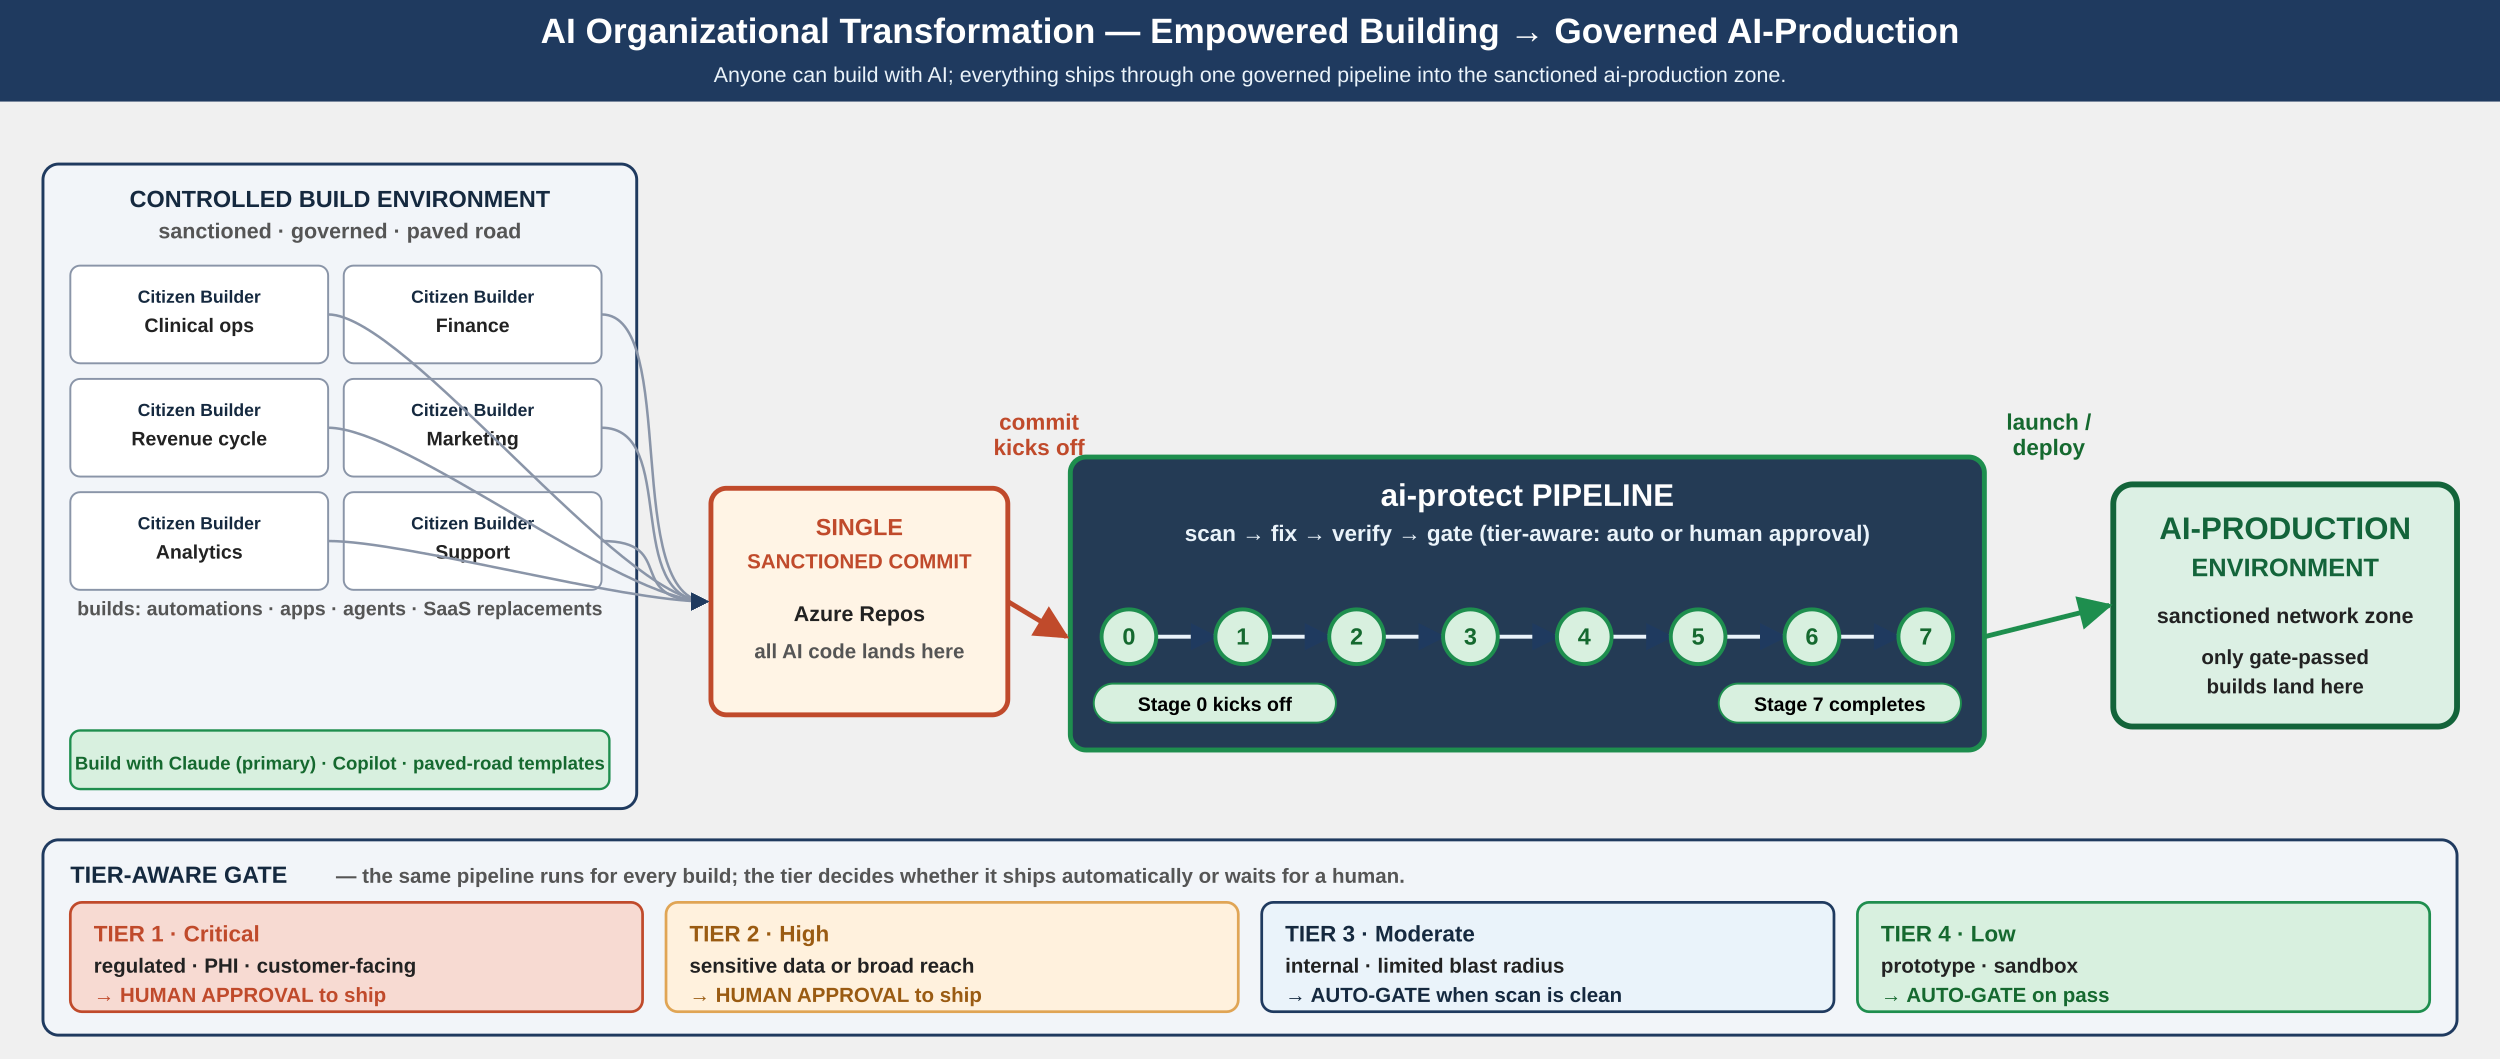
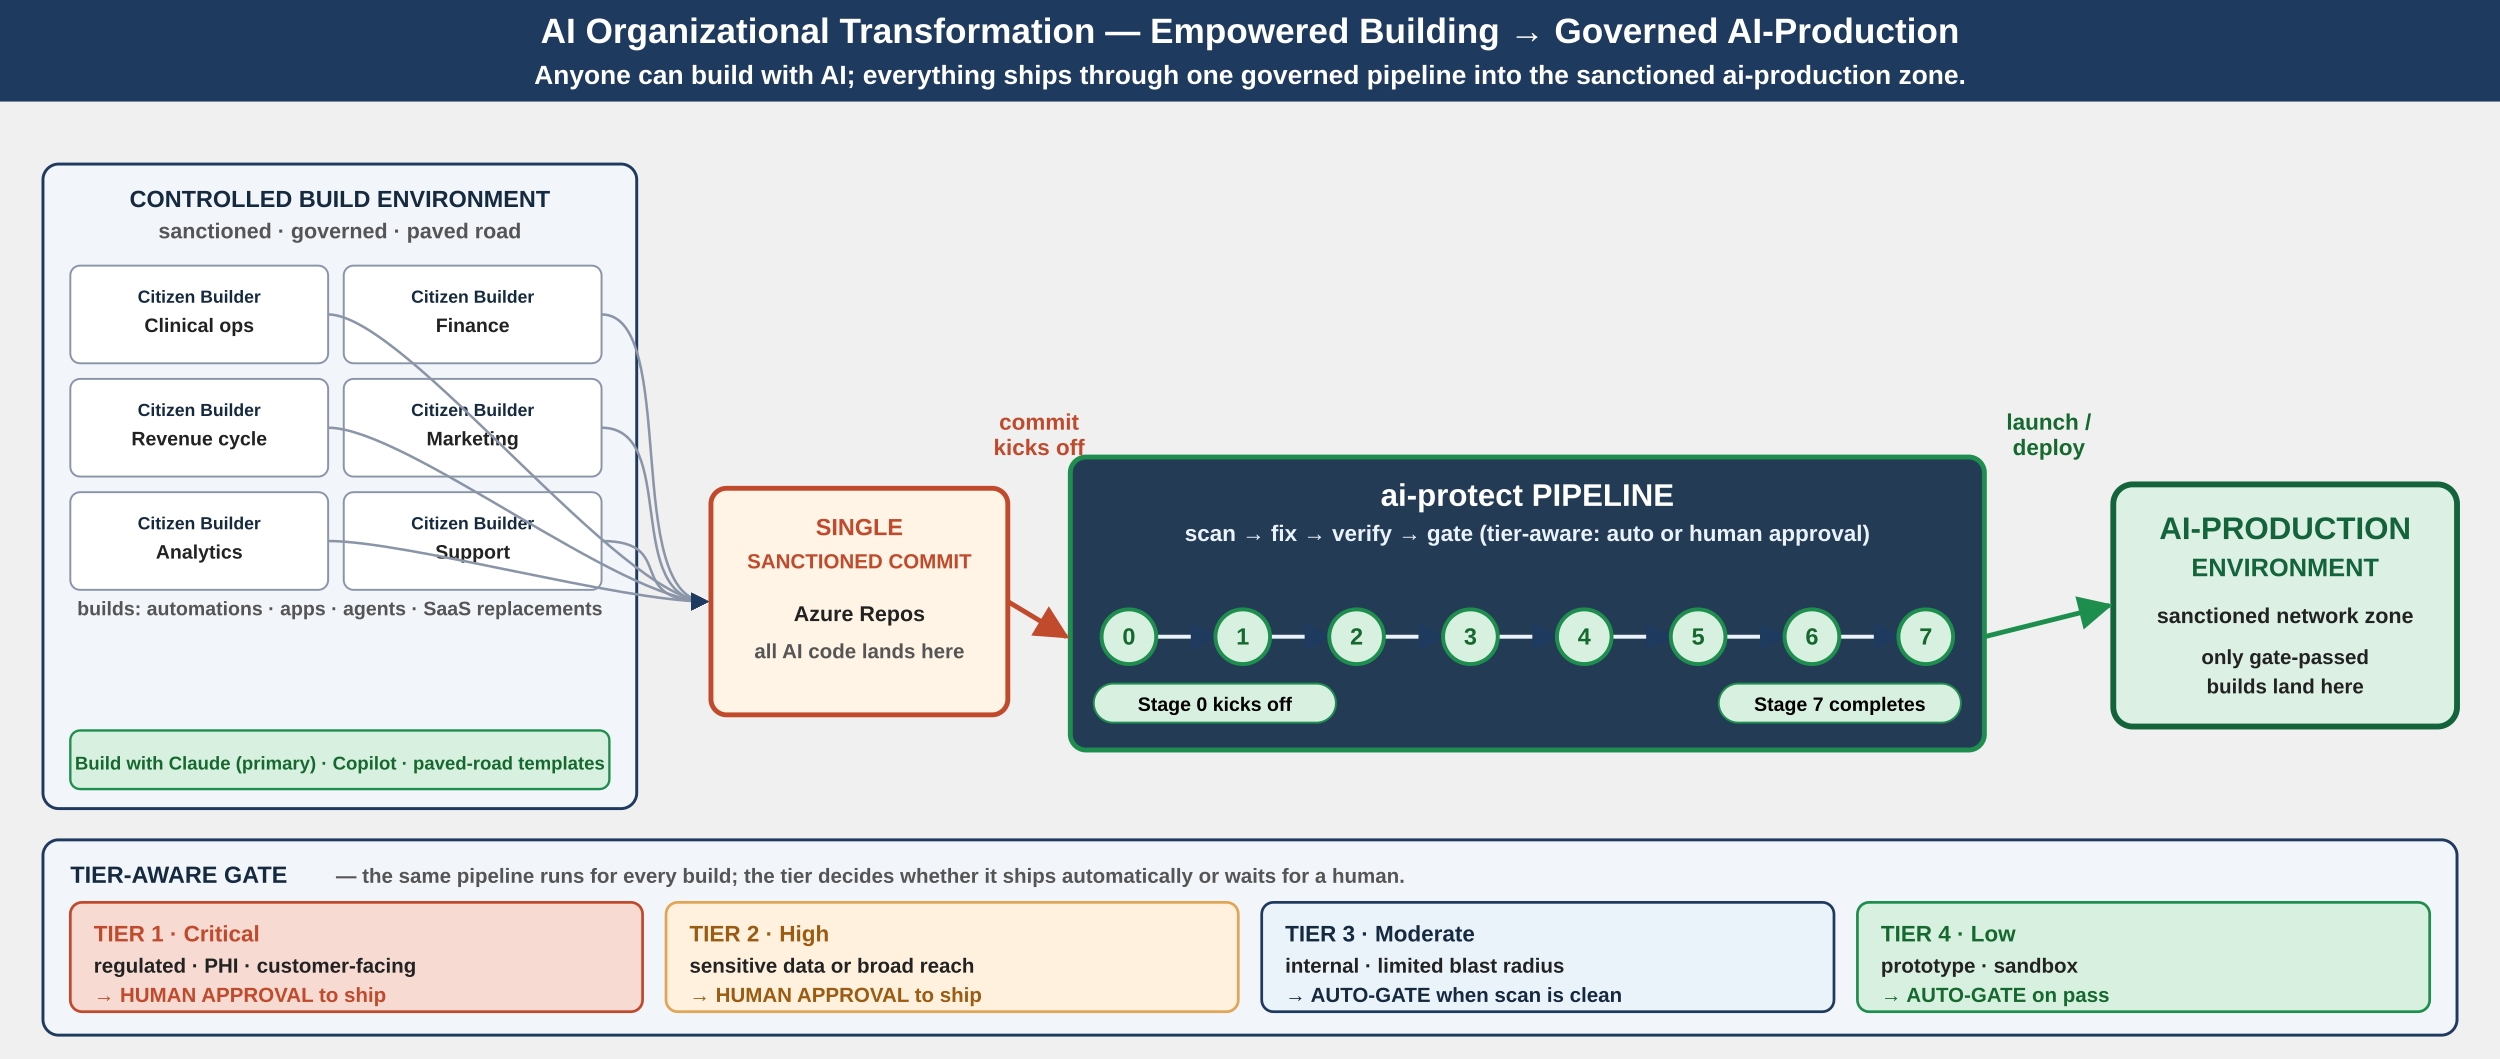
<svg xmlns="http://www.w3.org/2000/svg" width="1280" height="542" viewBox="0 0 1280 542" font-family="Arial, Helvetica, sans-serif">
  <defs>
    <marker id="arr" viewBox="0 0 10 10" refX="9" refY="5" markerWidth="7" markerHeight="7" orient="auto-start-reverse">
      <path d="M 0 0 L 10 5 L 0 10 z" fill="#1F3A5F" />
    </marker>
    <marker id="arrL" viewBox="0 0 10 10" refX="9" refY="5" markerWidth="7" markerHeight="7" orient="auto-start-reverse">
      <path d="M 0 0 L 10 5 L 0 10 z" fill="#8A95A8" />
    </marker>
    <marker id="arrA" viewBox="0 0 10 10" refX="9" refY="5" markerWidth="7" markerHeight="7" orient="auto-start-reverse">
      <path d="M 0 0 L 10 5 L 0 10 z" fill="#C04A2B" />
    </marker>
  </defs>
  <defs>
    <marker id="arrGr" viewBox="0 0 10 10" refX="9" refY="5" markerWidth="7" markerHeight="7" orient="auto-start-reverse">
      <path d="M0 0 L10 5 L0 10 z" fill="#1E8E4E" />
    </marker>
  </defs>
  <rect x="0" y="0" width="1280" height="52" fill="#1F3A5F" stroke="#1F3A5F" stroke-width="0" rx="0" ry="0" />
  <text x="640.0" y="22" font-size="18" fill="#FFFFFF" text-anchor="middle" font-weight="bold">AI Organizational Transformation — Empowered Building → Governed AI-Production</text>
-   <text x="640.0" y="42" font-size="11" fill="#EAF3FA" text-anchor="middle" font-weight="normal">Anyone can build with AI; everything ships through one governed pipeline into the sanctioned ai-production zone.</text>
+   <text x="640.0" y="43" font-size="13.5" fill="#FFFFFF" text-anchor="middle" font-weight="bold">Anyone can build with AI; everything ships through one governed pipeline into the sanctioned ai-production zone.</text>
  <rect x="22" y="84" width="304" height="330" fill="#F2F5F9" stroke="#1F3A5F" stroke-width="1.5" rx="8" ry="8" />
  <text x="174.0" y="106" font-size="12" fill="#15293F" text-anchor="middle" font-weight="bold">CONTROLLED BUILD ENVIRONMENT</text>
  <text x="174.0" y="122" font-size="11" fill="#555555" text-anchor="middle" font-weight="bold">sanctioned · governed · paved road</text>
  <rect x="36" y="136" width="132" height="50" fill="#FFFFFF" stroke="#8A95A8" stroke-width="1" rx="5" ry="5" />
  <text x="102.0" y="155" font-size="9" fill="#15293F" text-anchor="middle" font-weight="bold">Citizen Builder</text>
  <text x="102.0" y="170" font-size="10" fill="#222222" text-anchor="middle" font-weight="bold">Clinical ops</text>
  <rect x="176" y="136" width="132" height="50" fill="#FFFFFF" stroke="#8A95A8" stroke-width="1" rx="5" ry="5" />
  <text x="242.0" y="155" font-size="9" fill="#15293F" text-anchor="middle" font-weight="bold">Citizen Builder</text>
  <text x="242.0" y="170" font-size="10" fill="#222222" text-anchor="middle" font-weight="bold">Finance</text>
  <rect x="36" y="194" width="132" height="50" fill="#FFFFFF" stroke="#8A95A8" stroke-width="1" rx="5" ry="5" />
  <text x="102.0" y="213" font-size="9" fill="#15293F" text-anchor="middle" font-weight="bold">Citizen Builder</text>
  <text x="102.0" y="228" font-size="10" fill="#222222" text-anchor="middle" font-weight="bold">Revenue cycle</text>
  <rect x="176" y="194" width="132" height="50" fill="#FFFFFF" stroke="#8A95A8" stroke-width="1" rx="5" ry="5" />
  <text x="242.0" y="213" font-size="9" fill="#15293F" text-anchor="middle" font-weight="bold">Citizen Builder</text>
  <text x="242.0" y="228" font-size="10" fill="#222222" text-anchor="middle" font-weight="bold">Marketing</text>
  <rect x="36" y="252" width="132" height="50" fill="#FFFFFF" stroke="#8A95A8" stroke-width="1" rx="5" ry="5" />
  <text x="102.0" y="271" font-size="9" fill="#15293F" text-anchor="middle" font-weight="bold">Citizen Builder</text>
  <text x="102.0" y="286" font-size="10" fill="#222222" text-anchor="middle" font-weight="bold">Analytics</text>
  <rect x="176" y="252" width="132" height="50" fill="#FFFFFF" stroke="#8A95A8" stroke-width="1" rx="5" ry="5" />
  <text x="242.0" y="271" font-size="9" fill="#15293F" text-anchor="middle" font-weight="bold">Citizen Builder</text>
  <text x="242.0" y="286" font-size="10" fill="#222222" text-anchor="middle" font-weight="bold">Support</text>
  <text x="174.0" y="315" font-size="10" fill="#555555" text-anchor="middle" font-weight="bold">builds: automations · apps · agents · SaaS replacements</text>
  <rect x="36" y="374" width="276" height="30" fill="#D8F0DF" stroke="#1E8E4E" stroke-width="1.2" rx="5" ry="5" />
  <text x="174.0" y="394" font-size="9.5" fill="#15692F" text-anchor="middle" font-weight="bold">Build with Claude (primary) · Copilot · paved-road templates</text>
  <rect x="364" y="250" width="152" height="116" fill="#FFF4E5" stroke="#C04A2B" stroke-width="2.5" rx="8" ry="8" />
  <text x="440.0" y="274" font-size="12" fill="#C04A2B" text-anchor="middle" font-weight="bold">SINGLE</text>
  <text x="440.0" y="291" font-size="10.5" fill="#C04A2B" text-anchor="middle" font-weight="bold">SANCTIONED COMMIT</text>
  <text x="440.0" y="318" font-size="11" fill="#222222" text-anchor="middle" font-weight="bold">Azure Repos</text>
  <text x="440.0" y="337" font-size="10.5" fill="#555555" text-anchor="middle" font-weight="bold">all AI code lands here</text>
  <path d="M 168 161.0 C 208 161.0, 318 308.0, 362 308.0" fill="none" stroke="#8A95A8" stroke-width="1.3" marker-end="url(#arr)" />
  <path d="M 308 161.0 C 348 161.0, 318 308.0, 362 308.0" fill="none" stroke="#8A95A8" stroke-width="1.3" marker-end="url(#arr)" />
  <path d="M 168 219.0 C 208 219.0, 318 308.0, 362 308.0" fill="none" stroke="#8A95A8" stroke-width="1.3" marker-end="url(#arr)" />
  <path d="M 308 219.0 C 348 219.0, 318 308.0, 362 308.0" fill="none" stroke="#8A95A8" stroke-width="1.3" marker-end="url(#arr)" />
  <path d="M 168 277.0 C 208 277.0, 318 308.0, 362 308.0" fill="none" stroke="#8A95A8" stroke-width="1.3" marker-end="url(#arr)" />
  <path d="M 308 277.0 C 348 277.0, 318 308.0, 362 308.0" fill="none" stroke="#8A95A8" stroke-width="1.3" marker-end="url(#arr)" />
  <rect x="548" y="234" width="468" height="150" fill="#243B55" stroke="#1E8E4E" stroke-width="2.5" rx="8" ry="8" />
  <text x="782.0" y="259" font-size="16" fill="#FFFFFF" text-anchor="middle" font-weight="bold">ai-protect PIPELINE</text>
  <text x="782.0" y="277" font-size="11.5" fill="#EAF3FA" text-anchor="middle" font-weight="bold">scan → fix → verify → gate  (tier-aware: auto or human approval)</text>
  <line x1="592.0" y1="326" x2="622.286" y2="326" stroke="#EAF3FA" stroke-width="2" marker-end="url(#arr)" />
  <circle cx="578.0" cy="326" r="14" fill="#D8F0DF" stroke="#1E8E4E" stroke-width="2" />
  <text x="578.0" y="330" font-size="12" fill="#15692F" text-anchor="middle" font-weight="bold">0</text>
  <line x1="650.286" y1="326" x2="680.571" y2="326" stroke="#EAF3FA" stroke-width="2" marker-end="url(#arr)" />
  <circle cx="636.286" cy="326" r="14" fill="#D8F0DF" stroke="#1E8E4E" stroke-width="2" />
  <text x="636.286" y="330" font-size="12" fill="#15692F" text-anchor="middle" font-weight="bold">1</text>
  <line x1="708.571" y1="326" x2="738.857" y2="326" stroke="#EAF3FA" stroke-width="2" marker-end="url(#arr)" />
  <circle cx="694.571" cy="326" r="14" fill="#D8F0DF" stroke="#1E8E4E" stroke-width="2" />
  <text x="694.571" y="330" font-size="12" fill="#15692F" text-anchor="middle" font-weight="bold">2</text>
  <line x1="766.857" y1="326" x2="797.143" y2="326" stroke="#EAF3FA" stroke-width="2" marker-end="url(#arr)" />
  <circle cx="752.857" cy="326" r="14" fill="#D8F0DF" stroke="#1E8E4E" stroke-width="2" />
  <text x="752.857" y="330" font-size="12" fill="#15692F" text-anchor="middle" font-weight="bold">3</text>
  <line x1="825.143" y1="326" x2="855.429" y2="326" stroke="#EAF3FA" stroke-width="2" marker-end="url(#arr)" />
  <circle cx="811.143" cy="326" r="14" fill="#D8F0DF" stroke="#1E8E4E" stroke-width="2" />
  <text x="811.143" y="330" font-size="12" fill="#15692F" text-anchor="middle" font-weight="bold">4</text>
  <line x1="883.429" y1="326" x2="913.714" y2="326" stroke="#EAF3FA" stroke-width="2" marker-end="url(#arr)" />
  <circle cx="869.429" cy="326" r="14" fill="#D8F0DF" stroke="#1E8E4E" stroke-width="2" />
  <text x="869.429" y="330" font-size="12" fill="#15692F" text-anchor="middle" font-weight="bold">5</text>
  <line x1="941.714" y1="326" x2="972" y2="326" stroke="#EAF3FA" stroke-width="2" marker-end="url(#arr)" />
  <circle cx="927.714" cy="326" r="14" fill="#D8F0DF" stroke="#1E8E4E" stroke-width="2" />
  <text x="927.714" y="330" font-size="12" fill="#15692F" text-anchor="middle" font-weight="bold">6</text>
  <circle cx="986.0" cy="326" r="14" fill="#D8F0DF" stroke="#1E8E4E" stroke-width="2" />
  <text x="986.0" y="330" font-size="12" fill="#15692F" text-anchor="middle" font-weight="bold">7</text>
  <rect x="560" y="350" width="124" height="20" fill="#D8F0DF" stroke="#1E8E4E" stroke-width="1" rx="10" ry="10" />
  <text x="622" y="364" font-size="10" fill="#000000" text-anchor="middle" font-weight="bold">Stage 0 kicks off</text>
  <rect x="880" y="350" width="124" height="20" fill="#D8F0DF" stroke="#1E8E4E" stroke-width="1" rx="10" ry="10" />
  <text x="942" y="364" font-size="10" fill="#000000" text-anchor="middle" font-weight="bold">Stage 7 completes</text>
  <line x1="516" y1="308.0" x2="546" y2="326" stroke="#C04A2B" stroke-width="2.5" marker-end="url(#arrA)" />
  <text x="532.0" y="220" font-size="11.5" fill="#C04A2B" text-anchor="middle" font-weight="bold">commit</text>
  <text x="532.0" y="233" font-size="11.5" fill="#C04A2B" text-anchor="middle" font-weight="bold">kicks off</text>
  <rect x="1082" y="248" width="176" height="124" fill="#DCF0E4" stroke="#13643A" stroke-width="3" rx="10" ry="10" />
  <text x="1170.0" y="276" font-size="16" fill="#13643A" text-anchor="middle" font-weight="bold">AI-PRODUCTION</text>
  <text x="1170.0" y="295" font-size="13" fill="#13643A" text-anchor="middle" font-weight="bold">ENVIRONMENT</text>
  <text x="1170.0" y="319" font-size="11" fill="#222222" text-anchor="middle" font-weight="bold">sanctioned network zone</text>
  <text x="1170.0" y="340" font-size="10.5" fill="#222222" text-anchor="middle" font-weight="bold">only gate-passed</text>
  <text x="1170.0" y="355" font-size="10.5" fill="#222222" text-anchor="middle" font-weight="bold">builds land here</text>
  <line x1="1016" y1="326" x2="1080" y2="310.0" stroke="#1E8E4E" stroke-width="2.5" marker-end="url(#arrGr)" />
  <text x="1049.0" y="220" font-size="11.5" fill="#15692F" text-anchor="middle" font-weight="bold">launch /</text>
  <text x="1049.0" y="233" font-size="11.5" fill="#15692F" text-anchor="middle" font-weight="bold">deploy</text>
  <rect x="22" y="430" width="1236" height="100" fill="#F2F5F9" stroke="#1F3A5F" stroke-width="1.5" rx="8" ry="8" />
  <text x="36" y="452" font-size="12" fill="#15293F" text-anchor="start" font-weight="bold">TIER-AWARE GATE</text>
  <text x="172" y="452" font-size="10.5" fill="#555555" text-anchor="start" font-weight="bold">— the same pipeline runs for every build; the tier decides whether it ships automatically or waits for a human.</text>
  <rect x="36.0" y="462" width="293.0" height="56" fill="#F7DAD2" stroke="#C04A2B" stroke-width="1.4" rx="6" ry="6" />
  <text x="48.0" y="482" font-size="11.5" fill="#C04A2B" text-anchor="start" font-weight="bold">TIER 1 · Critical</text>
  <text x="48.0" y="498" font-size="10.5" fill="#222222" text-anchor="start" font-weight="bold">regulated · PHI · customer-facing</text>
  <text x="48.0" y="513" font-size="10.5" fill="#C04A2B" text-anchor="start" font-weight="bold">→ HUMAN APPROVAL to ship</text>
  <rect x="341.0" y="462" width="293.0" height="56" fill="#FFF1DD" stroke="#E0A555" stroke-width="1.4" rx="6" ry="6" />
  <text x="353.0" y="482" font-size="11.5" fill="#9A5B12" text-anchor="start" font-weight="bold">TIER 2 · High</text>
  <text x="353.0" y="498" font-size="10.5" fill="#222222" text-anchor="start" font-weight="bold">sensitive data or broad reach</text>
  <text x="353.0" y="513" font-size="10.5" fill="#9A5B12" text-anchor="start" font-weight="bold">→ HUMAN APPROVAL to ship</text>
  <rect x="646.0" y="462" width="293.0" height="56" fill="#EAF3FA" stroke="#1F3A5F" stroke-width="1.4" rx="6" ry="6" />
  <text x="658.0" y="482" font-size="11.5" fill="#15293F" text-anchor="start" font-weight="bold">TIER 3 · Moderate</text>
  <text x="658.0" y="498" font-size="10.5" fill="#222222" text-anchor="start" font-weight="bold">internal · limited blast radius</text>
  <text x="658.0" y="513" font-size="10.5" fill="#15293F" text-anchor="start" font-weight="bold">→ AUTO-GATE when scan is clean</text>
  <rect x="951.0" y="462" width="293.0" height="56" fill="#D8F0DF" stroke="#1E8E4E" stroke-width="1.4" rx="6" ry="6" />
  <text x="963.0" y="482" font-size="11.5" fill="#15692F" text-anchor="start" font-weight="bold">TIER 4 · Low</text>
  <text x="963.0" y="498" font-size="10.5" fill="#222222" text-anchor="start" font-weight="bold">prototype · sandbox</text>
  <text x="963.0" y="513" font-size="10.5" fill="#15692F" text-anchor="start" font-weight="bold">→ AUTO-GATE on pass</text>
</svg>
